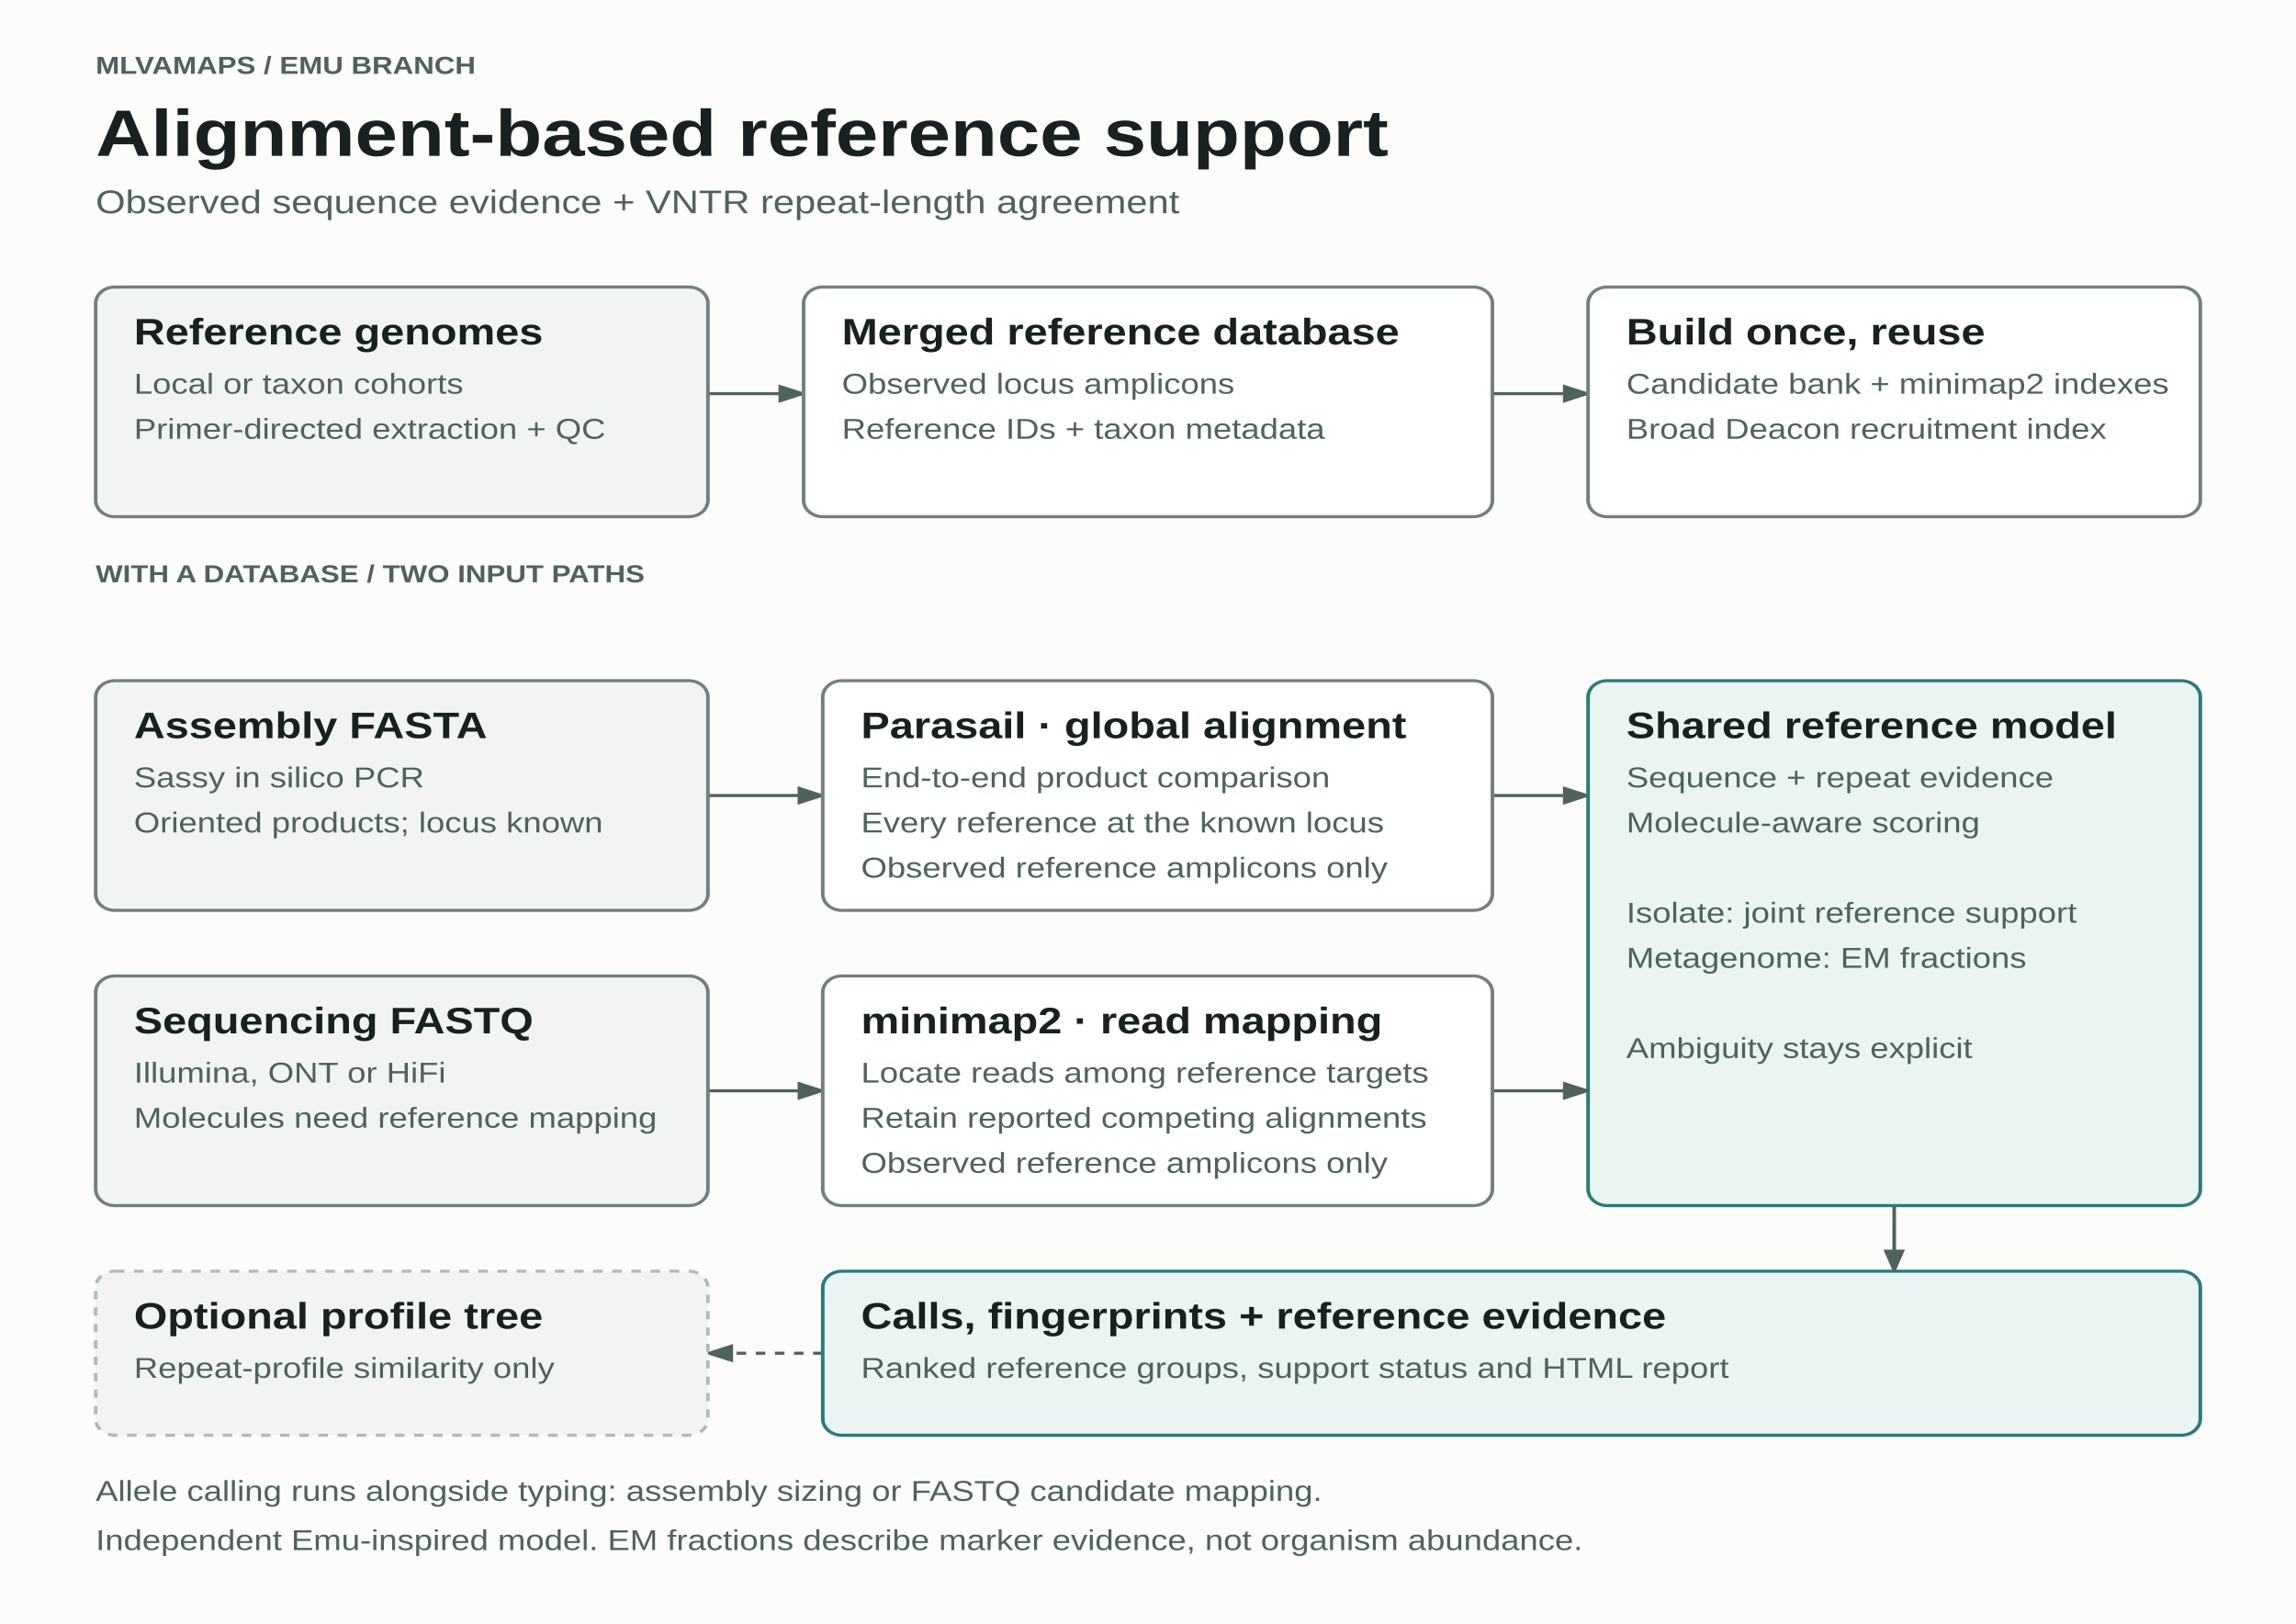
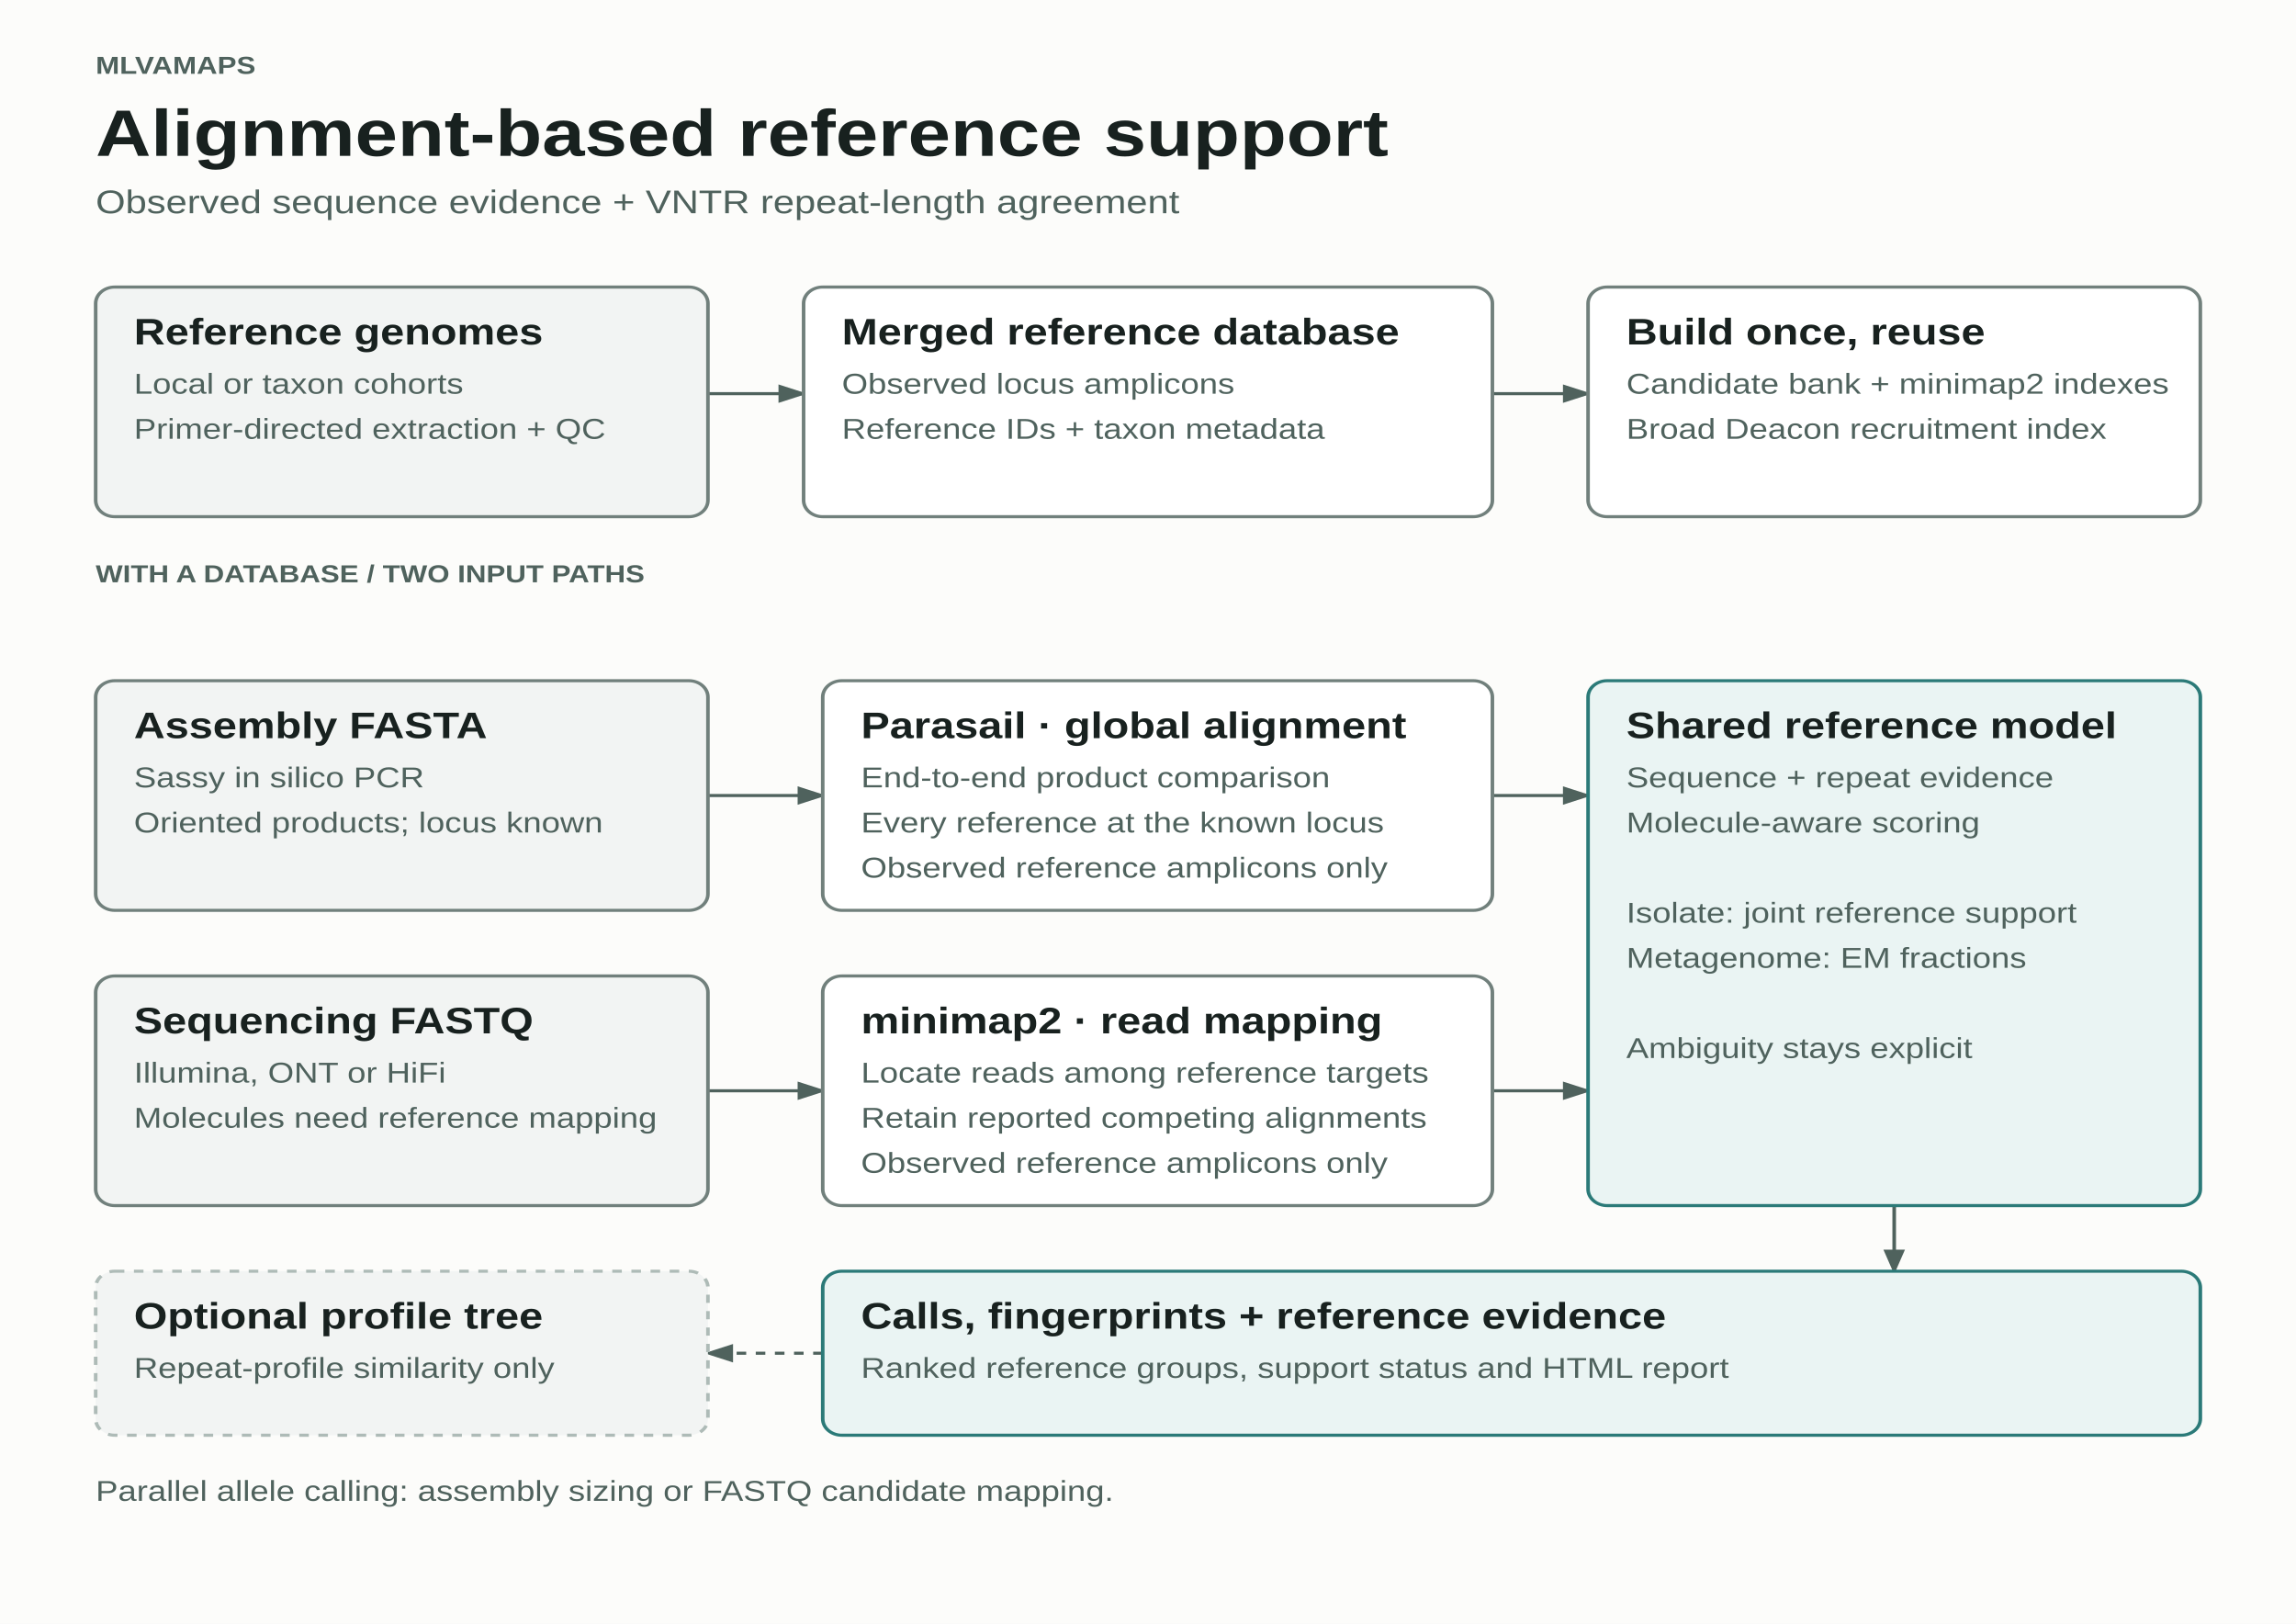
<svg xmlns="http://www.w3.org/2000/svg" width="1120" height="792" viewBox="0 0 1120 792" role="img" aria-labelledby="mlvamaps_workflow-title mlvamaps_workflow-desc">
  <defs>
    <marker id="mlvamaps_workflow-arrow" markerWidth="8" markerHeight="6" refX="7" refY="3" orient="auto">
      <polygon points="0 0,8 3,0 6" fill="#4f625d" />
    </marker>
    <marker id="mlvamaps_workflow-arrow-accent" markerWidth="8" markerHeight="6" refX="7" refY="3" orient="auto">
      <polygon points="0 0,8 3,0 6" fill="#2b7a78" />
    </marker>
    <marker id="mlvamaps_workflow-arrow-link" markerWidth="8" markerHeight="6" refX="7" refY="3" orient="auto">
      <polygon points="0 0,8 3,0 6" fill="#2e5aa8" />
    </marker>
  </defs>
  <rect width="1120" height="792" fill="#fcfcfa" />
  <g font-family="Arial, Helvetica, sans-serif" transform="scale(1.166667 1.0)">
-     <text x="40" y="36" font-size="12" font-weight="600" fill="#4f625d">MLVAMAPS  /  EMU BRANCH</text>
+     <text x="40" y="36" font-size="12" font-weight="600" fill="#4f625d">MLVAMAPS</text>
    <text x="40" y="76" font-size="32" font-weight="600" fill="#18211f">Alignment-based reference support</text>
    <text x="40" y="104" font-size="16" font-weight="400" fill="#4f625d">Observed sequence evidence + VNTR repeat-length agreement</text>
    <path d="M 296,192 H 336" fill="none" stroke="#4f625d" stroke-width="1.5" marker-end="url(#mlvamaps_workflow-arrow)" />
    <path d="M 624,192 H 664" fill="none" stroke="#4f625d" stroke-width="1.5" marker-end="url(#mlvamaps_workflow-arrow)" />
    <rect x="40" y="140" width="256" height="112" rx="8" fill="#f2f4f3" stroke="#71807c" stroke-width="1.5" />
    <text x="56" y="168" font-size="18" font-weight="600" fill="#18211f">Reference genomes</text>
    <text x="56" y="192" font-size="14" font-weight="400" fill="#4f625d">Local or taxon cohorts</text>
    <text x="56" y="214" font-size="14" font-weight="400" fill="#4f625d">Primer-directed extraction + QC</text>
    <rect x="336" y="140" width="288" height="112" rx="8" fill="#ffffff" stroke="#71807c" stroke-width="1.5" />
    <text x="352" y="168" font-size="18" font-weight="600" fill="#18211f">Merged reference database</text>
    <text x="352" y="192" font-size="14" font-weight="400" fill="#4f625d">Observed locus amplicons</text>
    <text x="352" y="214" font-size="14" font-weight="400" fill="#4f625d">Reference IDs + taxon metadata</text>
    <rect x="664" y="140" width="256" height="112" rx="8" fill="#ffffff" stroke="#71807c" stroke-width="1.5" />
    <text x="680" y="168" font-size="18" font-weight="600" fill="#18211f">Build once, reuse</text>
    <text x="680" y="192" font-size="14" font-weight="400" fill="#4f625d">Candidate bank + minimap2 indexes</text>
    <text x="680" y="214" font-size="14" font-weight="400" fill="#4f625d">Broad Deacon recruitment index</text>
    <text x="40" y="284" font-size="12" font-weight="600" fill="#4f625d">WITH A DATABASE  /  TWO INPUT PATHS</text>
    <path d="M 296,388 H 344" fill="none" stroke="#4f625d" stroke-width="1.5" marker-end="url(#mlvamaps_workflow-arrow)" />
    <path d="M 624,388 H 664" fill="none" stroke="#4f625d" stroke-width="1.5" marker-end="url(#mlvamaps_workflow-arrow)" />
    <path d="M 296,532 H 344" fill="none" stroke="#4f625d" stroke-width="1.5" marker-end="url(#mlvamaps_workflow-arrow)" />
    <path d="M 624,532 H 664" fill="none" stroke="#4f625d" stroke-width="1.5" marker-end="url(#mlvamaps_workflow-arrow)" />
    <path d="M 792,588 V 620" fill="none" stroke="#4f625d" stroke-width="1.5" marker-end="url(#mlvamaps_workflow-arrow)" />
    <path d="M 344,660 H 296" fill="none" stroke="#4f625d" stroke-width="1.5" stroke-dasharray="4 4" marker-end="url(#mlvamaps_workflow-arrow)" />
    <rect x="40" y="332" width="256" height="112" rx="8" fill="#f2f4f3" stroke="#71807c" stroke-width="1.5" />
    <text x="56" y="360" font-size="18" font-weight="600" fill="#18211f">Assembly FASTA</text>
    <text x="56" y="384" font-size="14" font-weight="400" fill="#4f625d">Sassy in silico PCR</text>
    <text x="56" y="406" font-size="14" font-weight="400" fill="#4f625d">Oriented products; locus known</text>
    <rect x="344" y="332" width="280" height="112" rx="8" fill="#ffffff" stroke="#71807c" stroke-width="1.5" />
    <text x="360" y="360" font-size="18" font-weight="600" fill="#18211f">Parasail · global alignment</text>
    <text x="360" y="384" font-size="14" font-weight="400" fill="#4f625d">End-to-end product comparison</text>
    <text x="360" y="406" font-size="14" font-weight="400" fill="#4f625d">Every reference at the known locus</text>
    <text x="360" y="428" font-size="14" font-weight="400" fill="#4f625d">Observed reference amplicons only</text>
    <rect x="40" y="476" width="256" height="112" rx="8" fill="#f2f4f3" stroke="#71807c" stroke-width="1.5" />
    <text x="56" y="504" font-size="18" font-weight="600" fill="#18211f">Sequencing FASTQ</text>
    <text x="56" y="528" font-size="14" font-weight="400" fill="#4f625d">Illumina, ONT or HiFi</text>
    <text x="56" y="550" font-size="14" font-weight="400" fill="#4f625d">Molecules need reference mapping</text>
    <rect x="344" y="476" width="280" height="112" rx="8" fill="#ffffff" stroke="#71807c" stroke-width="1.5" />
    <text x="360" y="504" font-size="18" font-weight="600" fill="#18211f">minimap2 · read mapping</text>
    <text x="360" y="528" font-size="14" font-weight="400" fill="#4f625d">Locate reads among reference targets</text>
    <text x="360" y="550" font-size="14" font-weight="400" fill="#4f625d">Retain reported competing alignments</text>
    <text x="360" y="572" font-size="14" font-weight="400" fill="#4f625d">Observed reference amplicons only</text>
    <rect x="664" y="332" width="256" height="256" rx="8" fill="#eaf4f3" stroke="#2b7a78" stroke-width="1.5" />
    <text x="680" y="360" font-size="18" font-weight="600" fill="#18211f">Shared reference model</text>
    <text x="680" y="384" font-size="14" font-weight="400" fill="#4f625d">Sequence + repeat evidence</text>
    <text x="680" y="406" font-size="14" font-weight="400" fill="#4f625d">Molecule-aware scoring</text>
    <text x="680" y="428" font-size="14" font-weight="400" fill="#4f625d">
</text>
    <text x="680" y="450" font-size="14" font-weight="400" fill="#4f625d">Isolate: joint reference support</text>
    <text x="680" y="472" font-size="14" font-weight="400" fill="#4f625d">Metagenome: EM fractions</text>
    <text x="680" y="494" font-size="14" font-weight="400" fill="#4f625d">
</text>
    <text x="680" y="516" font-size="14" font-weight="400" fill="#4f625d">Ambiguity stays explicit</text>
    <rect x="344" y="620" width="576" height="80" rx="8" fill="#eaf4f3" stroke="#2b7a78" stroke-width="1.5" />
    <text x="360" y="648" font-size="18" font-weight="600" fill="#18211f">Calls, fingerprints + reference evidence</text>
    <text x="360" y="672" font-size="14" font-weight="400" fill="#4f625d">Ranked reference groups, support status and HTML report</text>
    <rect x="40" y="620" width="256" height="80" rx="8" fill="#f2f4f3" stroke="#aebbb7" stroke-width="1.5" stroke-dasharray="4 4" />
    <text x="56" y="648" font-size="18" font-weight="600" fill="#18211f">Optional profile tree</text>
    <text x="56" y="672" font-size="14" font-weight="400" fill="#4f625d">Repeat-profile similarity only</text>
-     <text x="40" y="732" font-size="14" font-weight="400" fill="#4f625d">Allele calling runs alongside typing: assembly sizing or FASTQ candidate mapping.</text>
-     <text x="40" y="756" font-size="14" font-weight="400" fill="#4f625d">Independent Emu-inspired model. EM fractions describe marker evidence, not organism abundance.</text>
+     <text x="40" y="732" font-size="14" font-weight="400" fill="#4f625d">Parallel allele calling: assembly sizing or FASTQ candidate mapping.</text>
  </g>
</svg>
